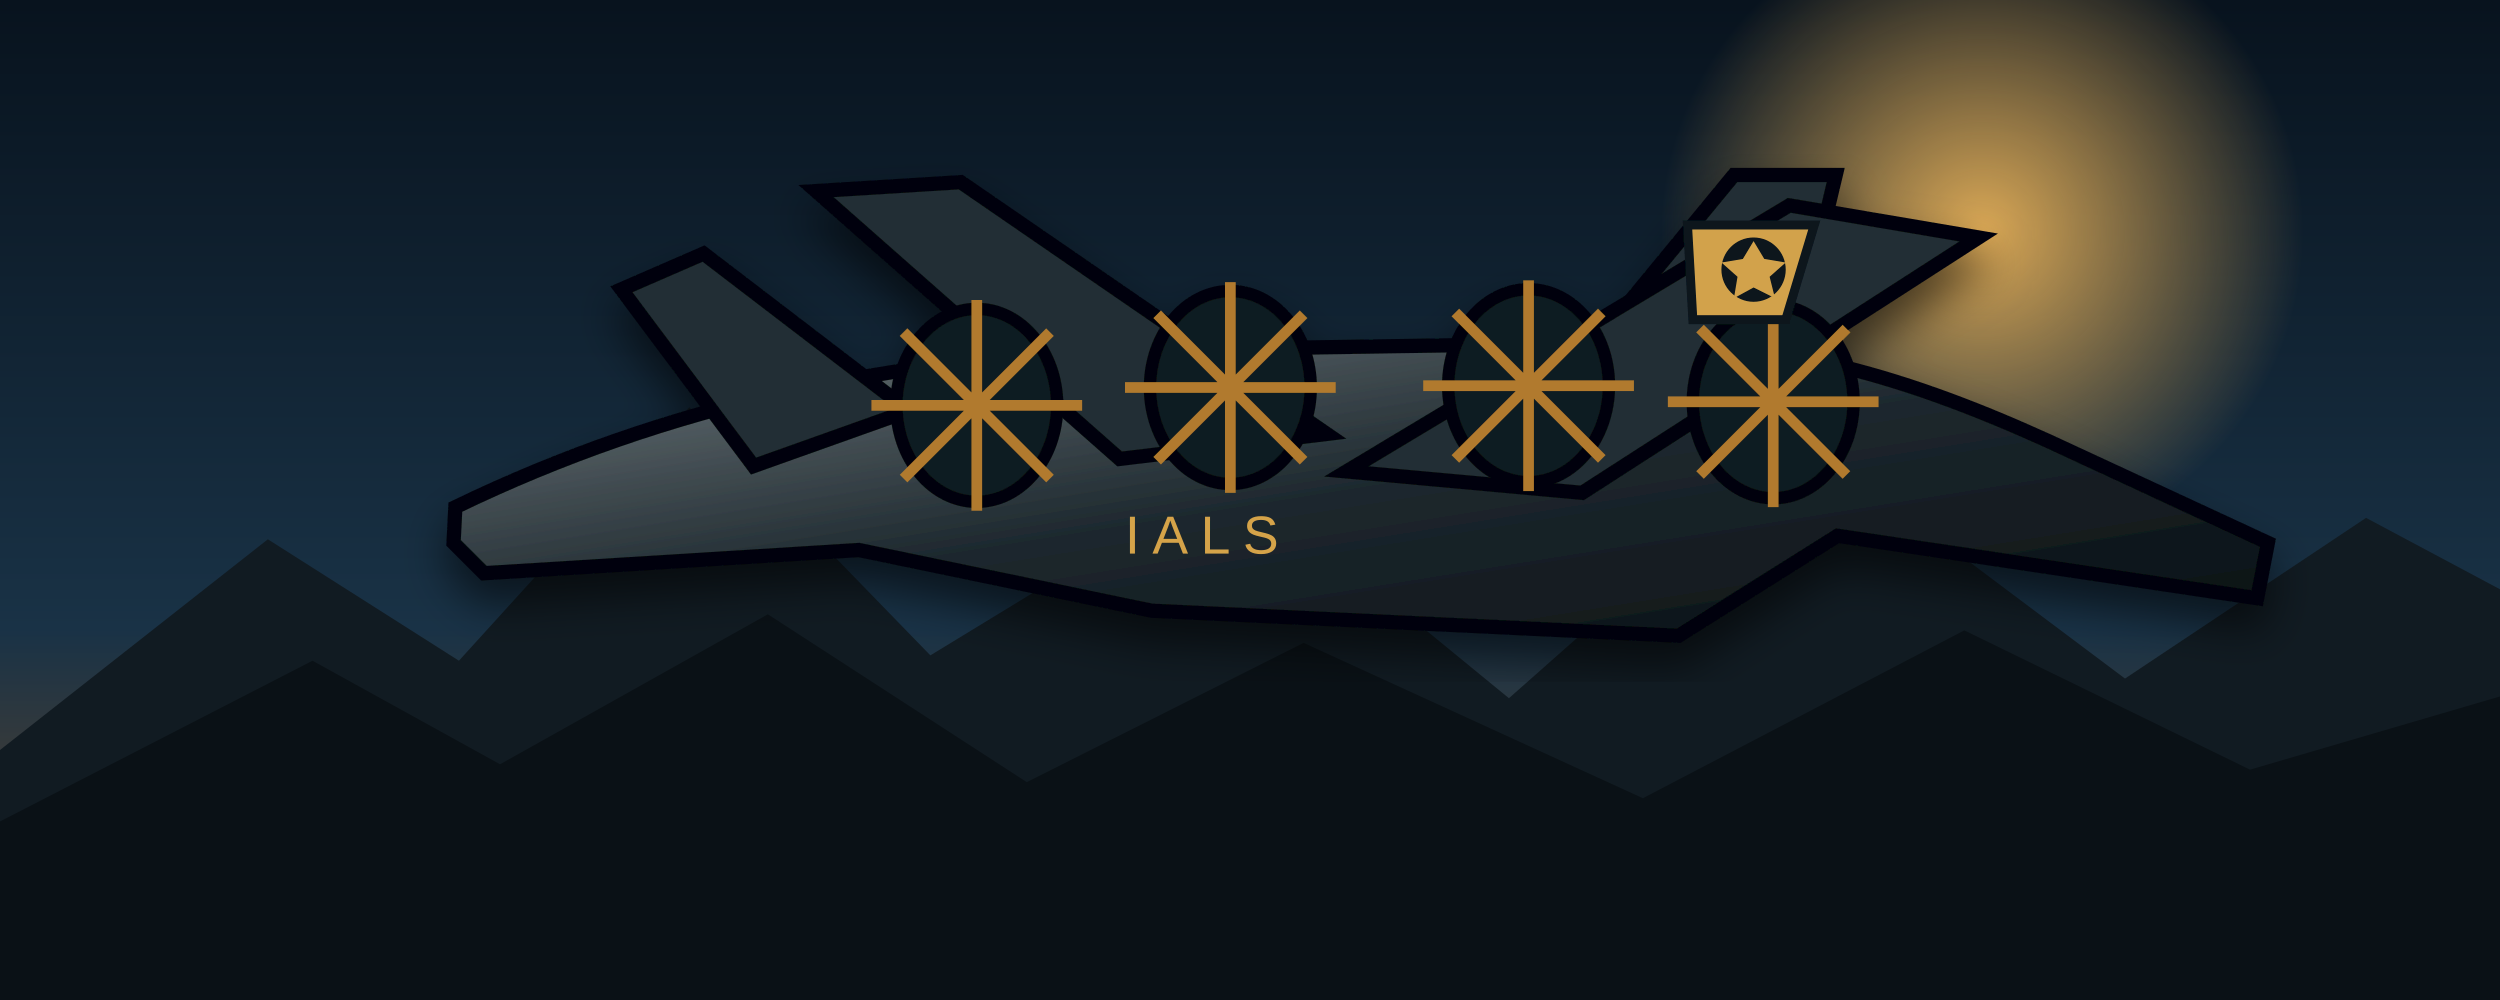
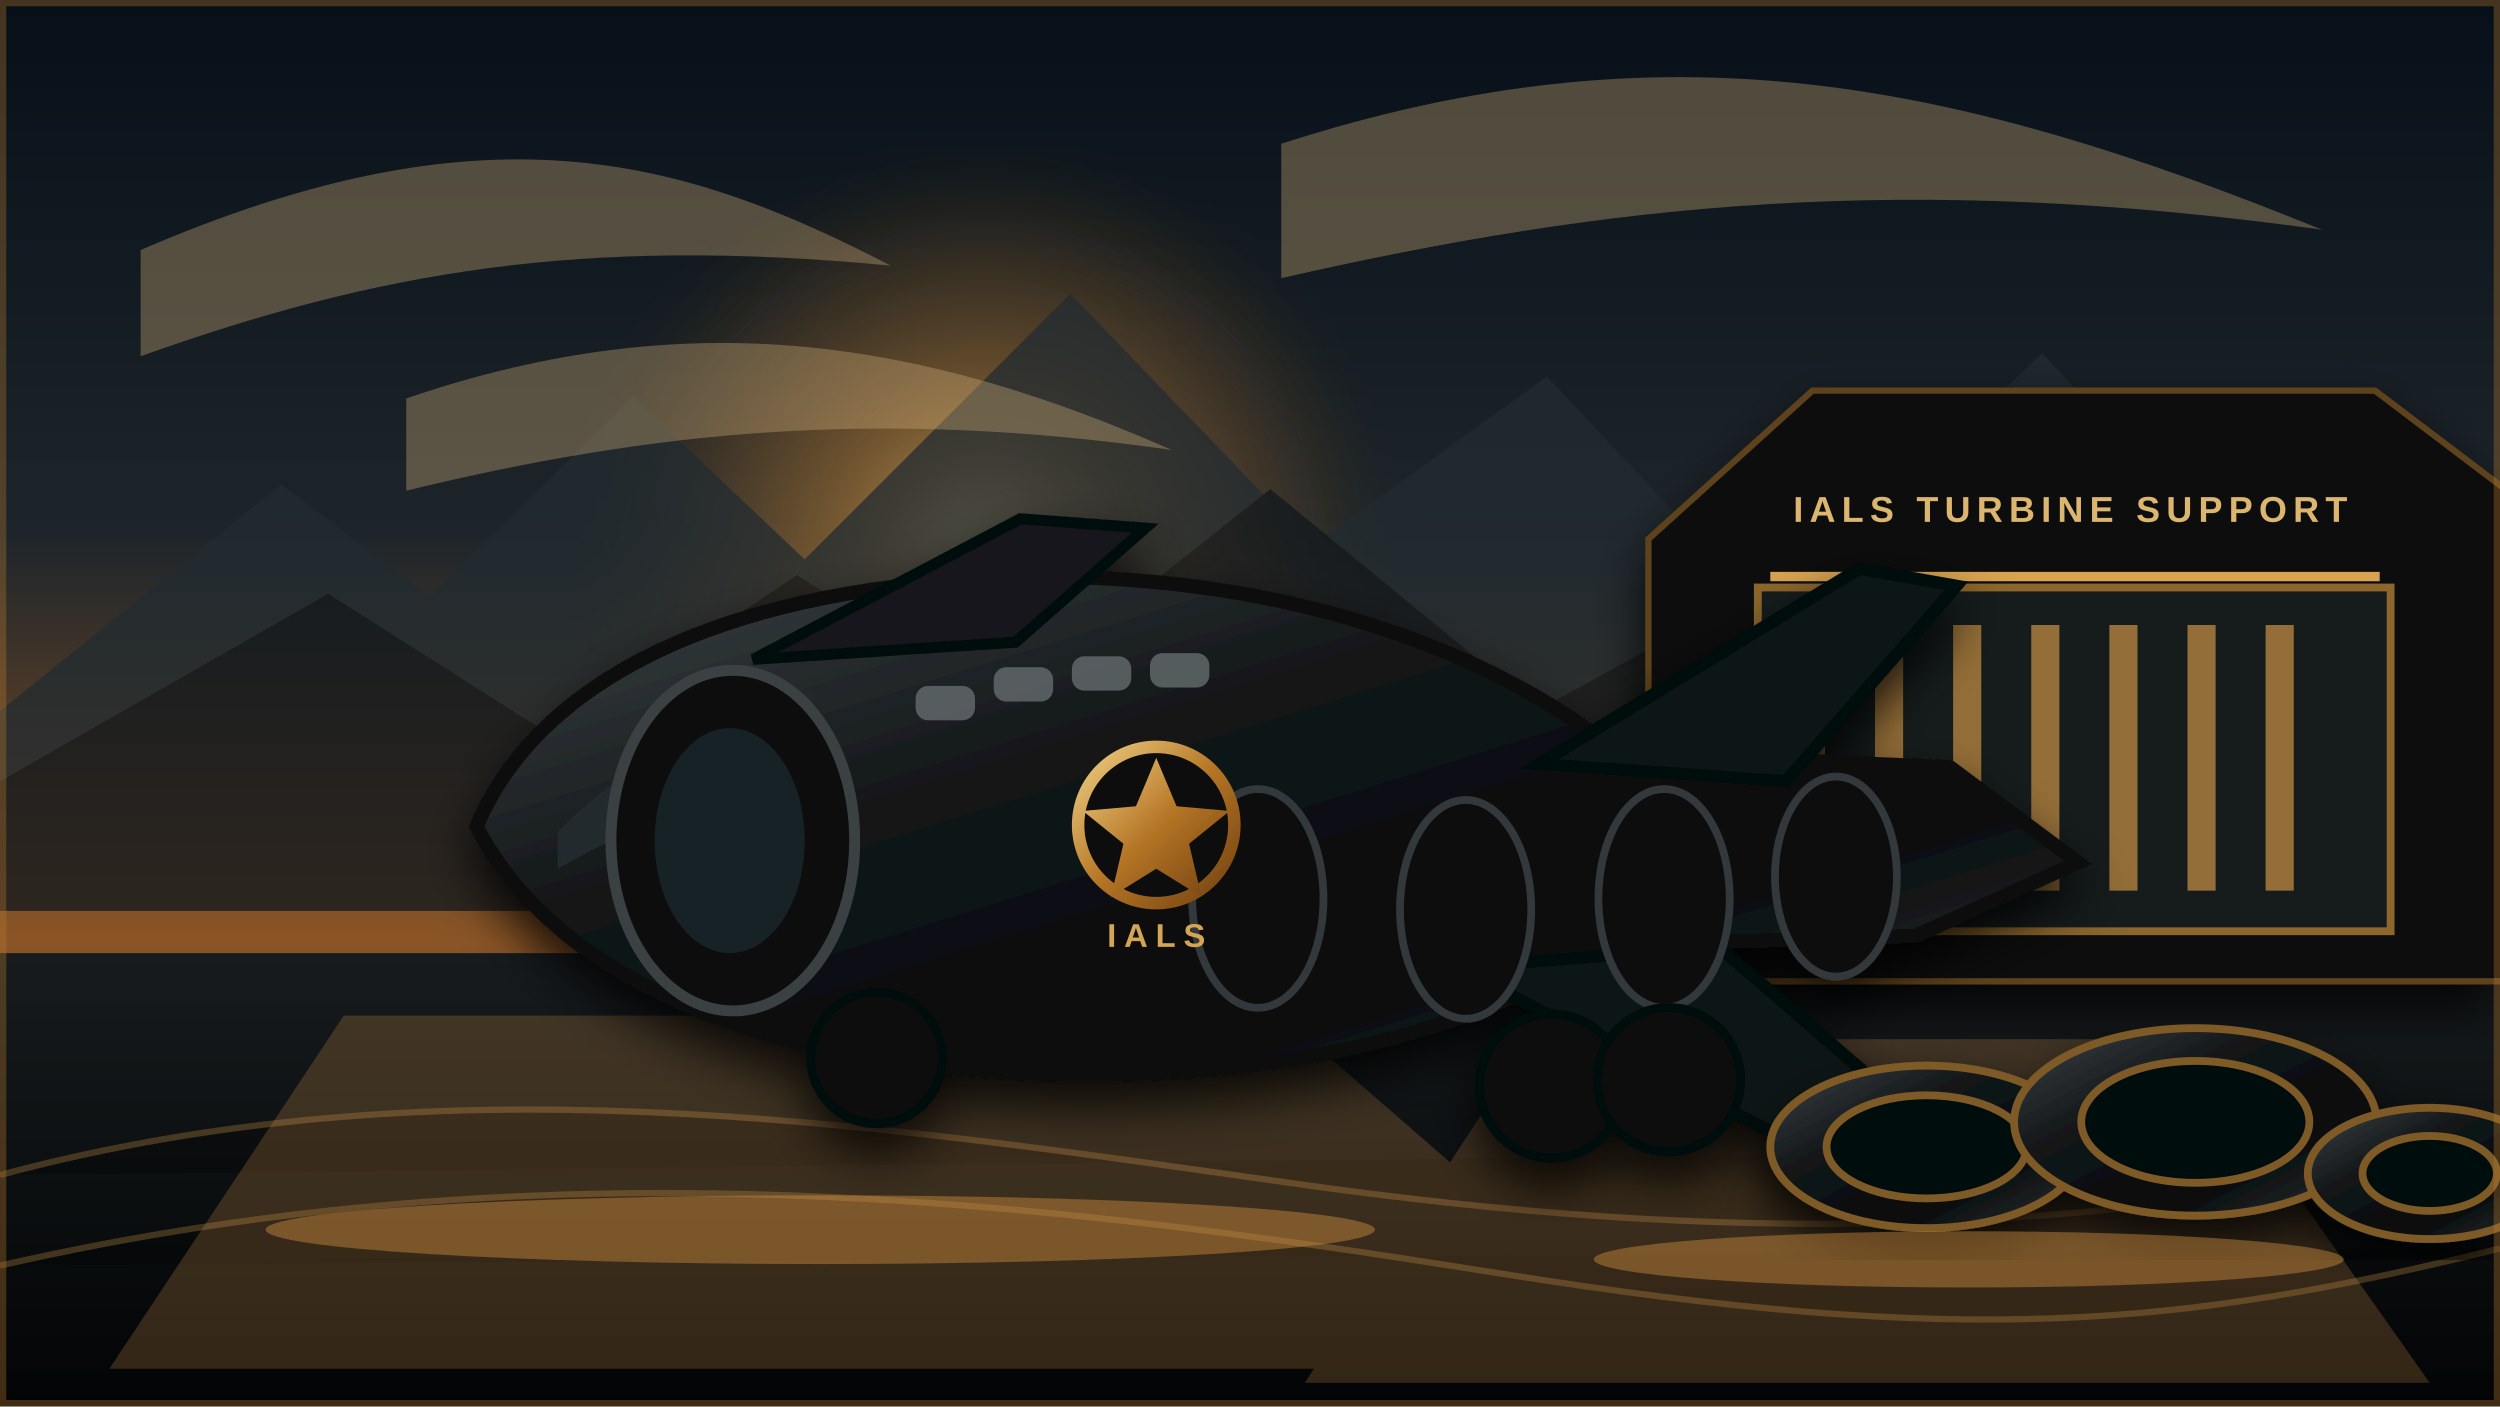
- <svg xmlns="http://www.w3.org/2000/svg" viewBox="0 0 1400 560" role="img" aria-labelledby="t d">
+ <svg xmlns="http://www.w3.org/2000/svg" viewBox="0 0 1600 900" role="img" aria-labelledby="title desc" preserveAspectRatio="xMidYMid slice">
  <defs>
    <linearGradient id="sky" x1="0" y1="0" x2="0" y2="1">
-       <stop stop-color="#08131e" />
-       <stop offset=".63" stop-color="#193246" />
-       <stop offset="1" stop-color="#6d4926" />
+       <stop stop-color="#071019" />
+       <stop offset=".38" stop-color="#1e252a" />
+       <stop offset=".67" stop-color="#8b5526" />
+       <stop offset="1" stop-color="#16120e" />
+     </linearGradient>
+     <radialGradient id="sun">
+       <stop stop-color="#ffe2a0" stop-opacity=".95" />
+       <stop offset=".3" stop-color="#d8943c" stop-opacity=".55" />
+       <stop offset="1" stop-color="#b56d20" stop-opacity="0" />
+     </radialGradient>
+     <linearGradient id="ground" x1="0" y1="0" x2="0" y2="1">
+       <stop stop-color="#171b1d" />
+       <stop offset="1" stop-color="#020405" />
    </linearGradient>
    <linearGradient id="metal" x1="0" y1="0" x2="1" y2="1">
-       <stop stop-color="#717b7f" />
-       <stop offset=".5" stop-color="#1d282e" />
-       <stop offset="1" stop-color="#090f13" />
+       <stop stop-color="#3d4447" />
+       <stop offset=".35" stop-color="#131719" />
+       <stop offset=".68" stop-color="#070a0b" />
+       <stop offset="1" stop-color="#303638" />
    </linearGradient>
-     <radialGradient id="sun">
-       <stop stop-color="#f2b85a" stop-opacity=".9" />
-       <stop offset="1" stop-color="#f2b85a" stop-opacity="0" />
-     </radialGradient>
+     <linearGradient id="gold" x1="0" y1="0" x2="1" y2="1">
+       <stop stop-color="#efd084" />
+       <stop offset=".5" stop-color="#b57525" />
+       <stop offset="1" stop-color="#714111" />
+     </linearGradient>
+     <filter id="blur">
+       <feGaussianBlur stdDeviation="20" />
+     </filter>
    <filter id="shadow">
-       <feDropShadow dx="0" dy="14" stdDeviation="12" flood-opacity=".55" />
+       <feDropShadow dx="0" dy="16" stdDeviation="16" flood-color="#000" flood-opacity=".82" />
    </filter>
  </defs>
-   <rect width="1400" height="560" fill="url(#sky)" />
-   <circle cx="1110" cy="130" r="180" fill="url(#sun)" />
-   <path d="M0 420 150 302 257 370 386 228 521 367 690 264 845 391 1010 245 1190 380 1325 290 1400 330V560H0z" fill="#111b22" />
-   <path d="M0 460 175 370 280 428 430 344 575 438 730 360 920 447 1100 353 1260 431 1400 390V560H0z" fill="#0a1116" />
-   <g filter="url(#shadow)" transform="translate(210 90)">
-     <path fill="url(#metal)" stroke="#020608" stroke-width="8" d="M45 194c120-58 244-84 385-88l264-4c86-2 155 15 243 55l123 57-6 31-235-35-89 56-295-14-164-34-210 13-17-17z" />
-     <path fill="#222e34" stroke="#020608" stroke-width="8" d="m677 110 84-102h57l-26 109z" />
-     <path fill="#222e34" stroke="#020608" stroke-width="8" d="m212 171-74-99 46-20 115 88z" />
-     <path fill="#222e34" stroke="#020608" stroke-width="8" d="m417 167-170-150 81-5 205 141zm127 7 248-149 106 18-222 143z" />
-     <g fill="#111b20" stroke="#030608" stroke-width="7">
-       <ellipse cx="337" cy="137" rx="45" ry="54" />
-       <ellipse cx="479" cy="127" rx="45" ry="54" />
-       <ellipse cx="646" cy="126" rx="45" ry="54" />
-       <ellipse cx="783" cy="135" rx="45" ry="54" />
+   <rect width="1600" height="900" fill="url(#sky)" />
+   <circle cx="630" cy="355" r="250" fill="url(#sun)" filter="url(#blur)" />
+   <g opacity=".75" fill="#222b30">
+     <path d="M0 455 180 310l95 72 130-128 110 104 170-170 155 161 150-108 142 151 175-166 213 229v124H0z" />
+     <path d="M0 500 210 380l145 92 155-104 130 82 173-137 172 141 160-88 165 94 190-112 120 113v122H0z" fill="#10171c" />
+   </g>
+   <g opacity=".35" fill="#d4b27b">
+     <path d="M90 160c220-95 345-60 480 10-198-19-329 4-480 58zM820 92c245-79 430-41 666 55-267-37-455-17-666 31z" />
+     <path d="M260 255c184-63 333-36 490 33-189-27-333-12-490 26z" />
+   </g>
+   <rect y="610" width="1600" height="290" fill="url(#ground)" />
+   <g opacity=".28" stroke="#d99a49" stroke-width="4">
+     <path d="M0 752c280-75 550-34 825 5s500 37 775-23" />
+     <path d="M0 810c350-80 665-42 960 5s434 35 640-16" />
+   </g>
+   <g opacity=".22" fill="#dd9d4d">
+     <path d="M220 650h600l260 226H70z" />
+     <path d="M980 665h420l155 220h-720z" />
+   </g>
+   <g transform="translate(1055 250)" filter="url(#shadow)">
+     <path d="M0 95 105 0h360l95 72v306H0z" fill="#0b0f11" stroke="#5d421e" stroke-width="4" />
+     <rect x="70" y="126" width="405" height="220" fill="#151b1e" stroke="#8c662c" stroke-width="5" />
+     <g fill="#d99b47" opacity=".65">
+       <rect x="95" y="150" width="18" height="170" />
+       <rect x="145" y="150" width="18" height="170" />
+       <rect x="195" y="150" width="18" height="170" />
+       <rect x="245" y="150" width="18" height="170" />
+       <rect x="295" y="150" width="18" height="170" />
+       <rect x="345" y="150" width="18" height="170" />
+       <rect x="395" y="150" width="18" height="170" />
    </g>
-     <g stroke="#b17a2d" stroke-width="6">
-       <path d="M337 78v118M278 137h118M296 96l82 82M378 96l-82 82" />
-       <path d="M479 68v118M420 127h118M438 86l82 82M520 86l-82 82" />
-       <path d="M646 67v118M587 126h118M605 85l82 82M687 85l-82 82" />
-       <path d="M783 76v118M724 135h118M742 94l82 82M824 94l-82 82" />
+     <path d="M78 119h390" stroke="#d8a24f" stroke-width="6" />
+     <text x="270" y="84" text-anchor="middle" fill="#dcb56e" font-family="Arial,sans-serif" font-size="23" font-weight="700" letter-spacing="4">IALS TURBINE SUPPORT</text>
+   </g>
+   <g transform="translate(230 315)" filter="url(#shadow)">
+     <path d="M75 214c38-91 152-151 332-159 160-7 307 37 399 112l212 9 82 61-104 47-197 6c-93 62-234 91-393 81-172-11-286-70-331-157z" fill="url(#metal)" stroke="#07090a" stroke-width="9" />
+     <path d="M755 174 960 49l62 11-109 125zM703 304l228 120 69-21-130-112z" fill="#111719" stroke="#050708" stroke-width="8" />
+     <path d="M252 107 423 17l80 6-83 73z" fill="#12181b" stroke="#050708" stroke-width="7" />
+     <path d="M127 217c52-50 105-78 164-88l-11 59c-54 8-101 23-153 53z" fill="#242b2e" />
+     <ellipse cx="239" cy="223" rx="78" ry="109" fill="#0b0f11" stroke="#3b4143" stroke-width="7" />
+     <ellipse cx="237" cy="223" rx="48" ry="72" fill="#182025" />
+     <g fill="#090c0d" stroke="#31383a" stroke-width="5">
+       <ellipse cx="575" cy="260" rx="42" ry="70" />
+       <ellipse cx="708" cy="267" rx="42" ry="70" />
+       <ellipse cx="835" cy="260" rx="42" ry="70" />
+       <ellipse cx="945" cy="246" rx="39" ry="64" />
    </g>
-     <path fill="#d2a24b" stroke="#07131d" stroke-width="5" d="M735 36h71l-16 53h-52z" />
-     <circle cx="772" cy="61" r="18" fill="#07131d" />
-     <path d="m772 45 6 10 12 2-9 8 3 12-12-6-11 6 2-12-9-8 12-2z" fill="#d2a24b" />
-     <text x="420" y="220" font-family="Arial Black,Arial" font-size="30" letter-spacing="7" fill="#d5a348">IALS</text>
+     <g fill="#0b0e10" stroke="#050708" stroke-width="6">
+       <circle cx="331" cy="362" r="42" />
+       <circle cx="763" cy="380" r="46" />
+       <circle cx="838" cy="376" r="46" />
+     </g>
+     <g fill="#6a7072" opacity=".75">
+       <rect x="356" y="124" width="38" height="22" rx="8" />
+       <rect x="406" y="112" width="38" height="22" rx="8" />
+       <rect x="456" y="105" width="38" height="22" rx="8" />
+       <rect x="506" y="103" width="38" height="22" rx="8" />
+     </g>
+     <circle cx="510" cy="213" r="50" fill="#090c0e" stroke="url(#gold)" stroke-width="8" />
+     <path d="m510 170 13 31 34 3-26 21 8 34-29-18-29 18 8-34-26-21 34-3z" fill="url(#gold)" />
+     <text x="510" y="291" text-anchor="middle" fill="#d6a552" font-family="Arial,sans-serif" font-size="21" font-weight="700" letter-spacing="5">IALS</text>
  </g>
+   <g transform="translate(1135 625)" filter="url(#shadow)">
+     <g fill="url(#metal)" stroke="#7d5a28" stroke-width="5">
+       <ellipse cx="98" cy="109" rx="100" ry="52" />
+       <ellipse cx="98" cy="109" rx="64" ry="33" fill="#050708" />
+       <ellipse cx="270" cy="93" rx="116" ry="60" />
+       <ellipse cx="270" cy="93" rx="73" ry="39" fill="#050708" />
+       <ellipse cx="420" cy="126" rx="78" ry="42" />
+       <ellipse cx="420" cy="126" rx="43" ry="24" fill="#050708" />
+     </g>
+   </g>
+   <g opacity=".44" fill="#d18f3f">
+     <ellipse cx="525" cy="787" rx="355" ry="22" />
+     <ellipse cx="1260" cy="806" rx="240" ry="18" />
+   </g>
+   <rect width="1600" height="900" fill="none" stroke="#b47a2e" stroke-opacity=".35" stroke-width="8" />
</svg>
